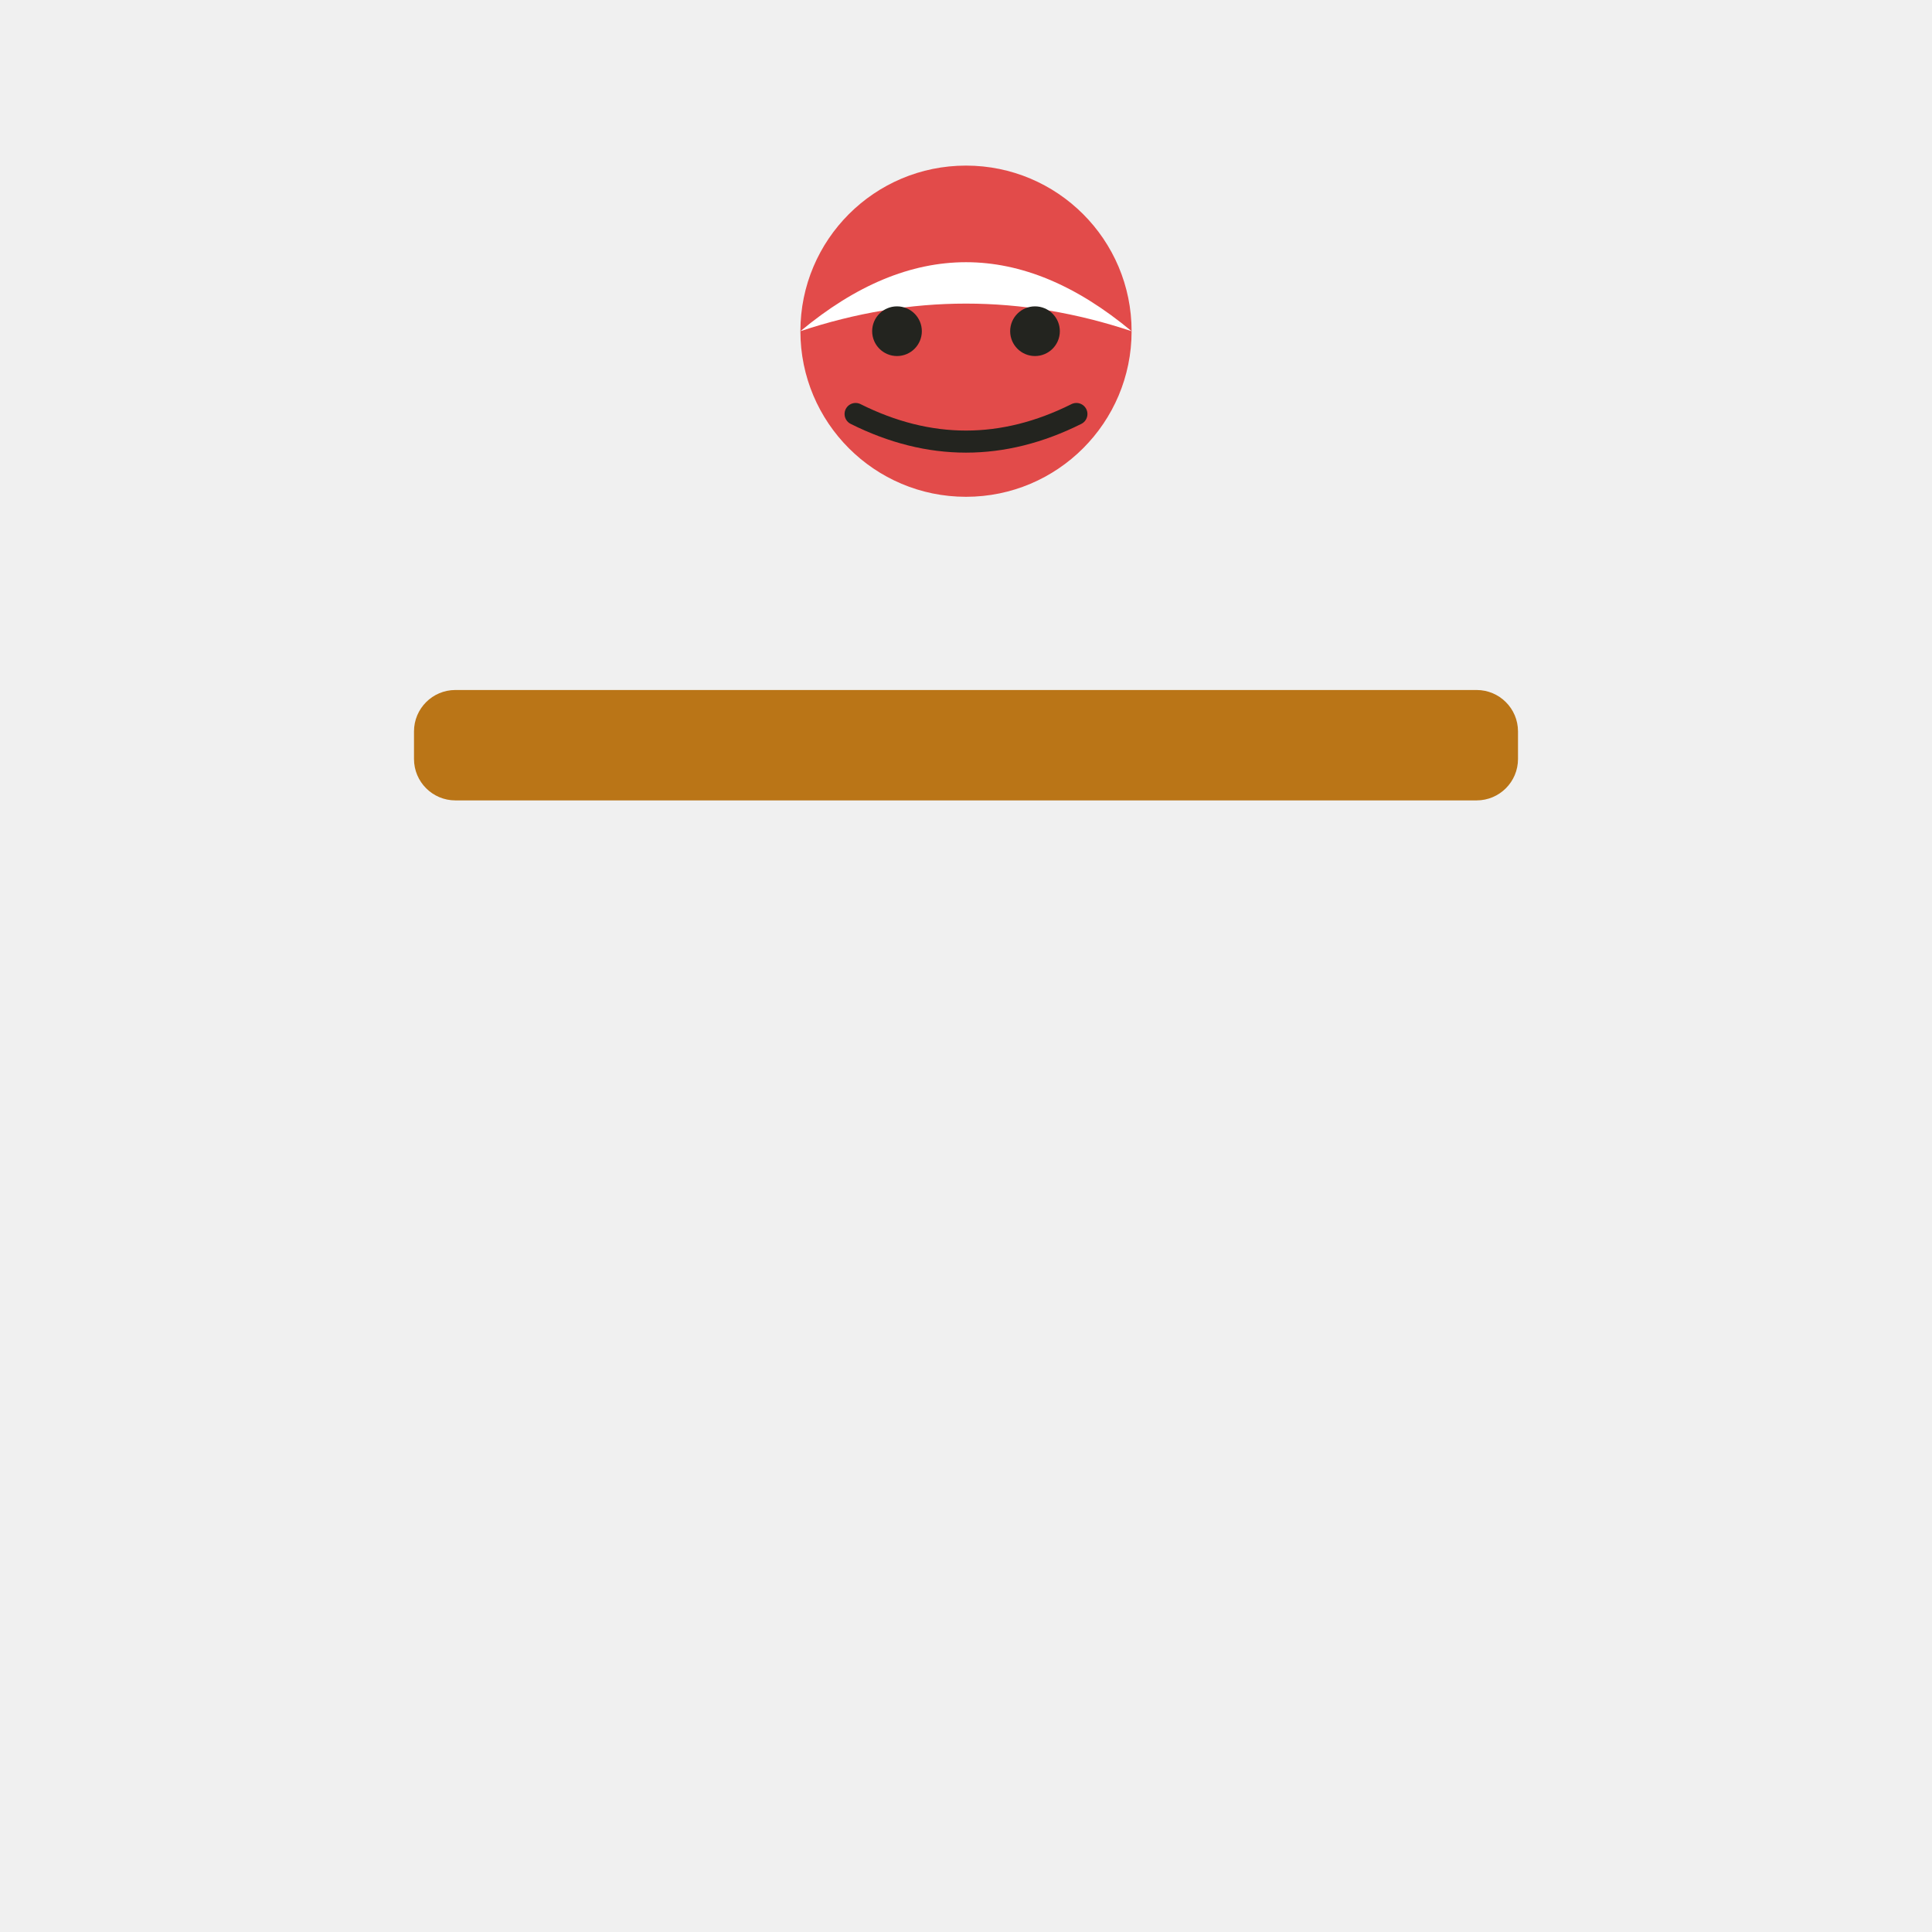
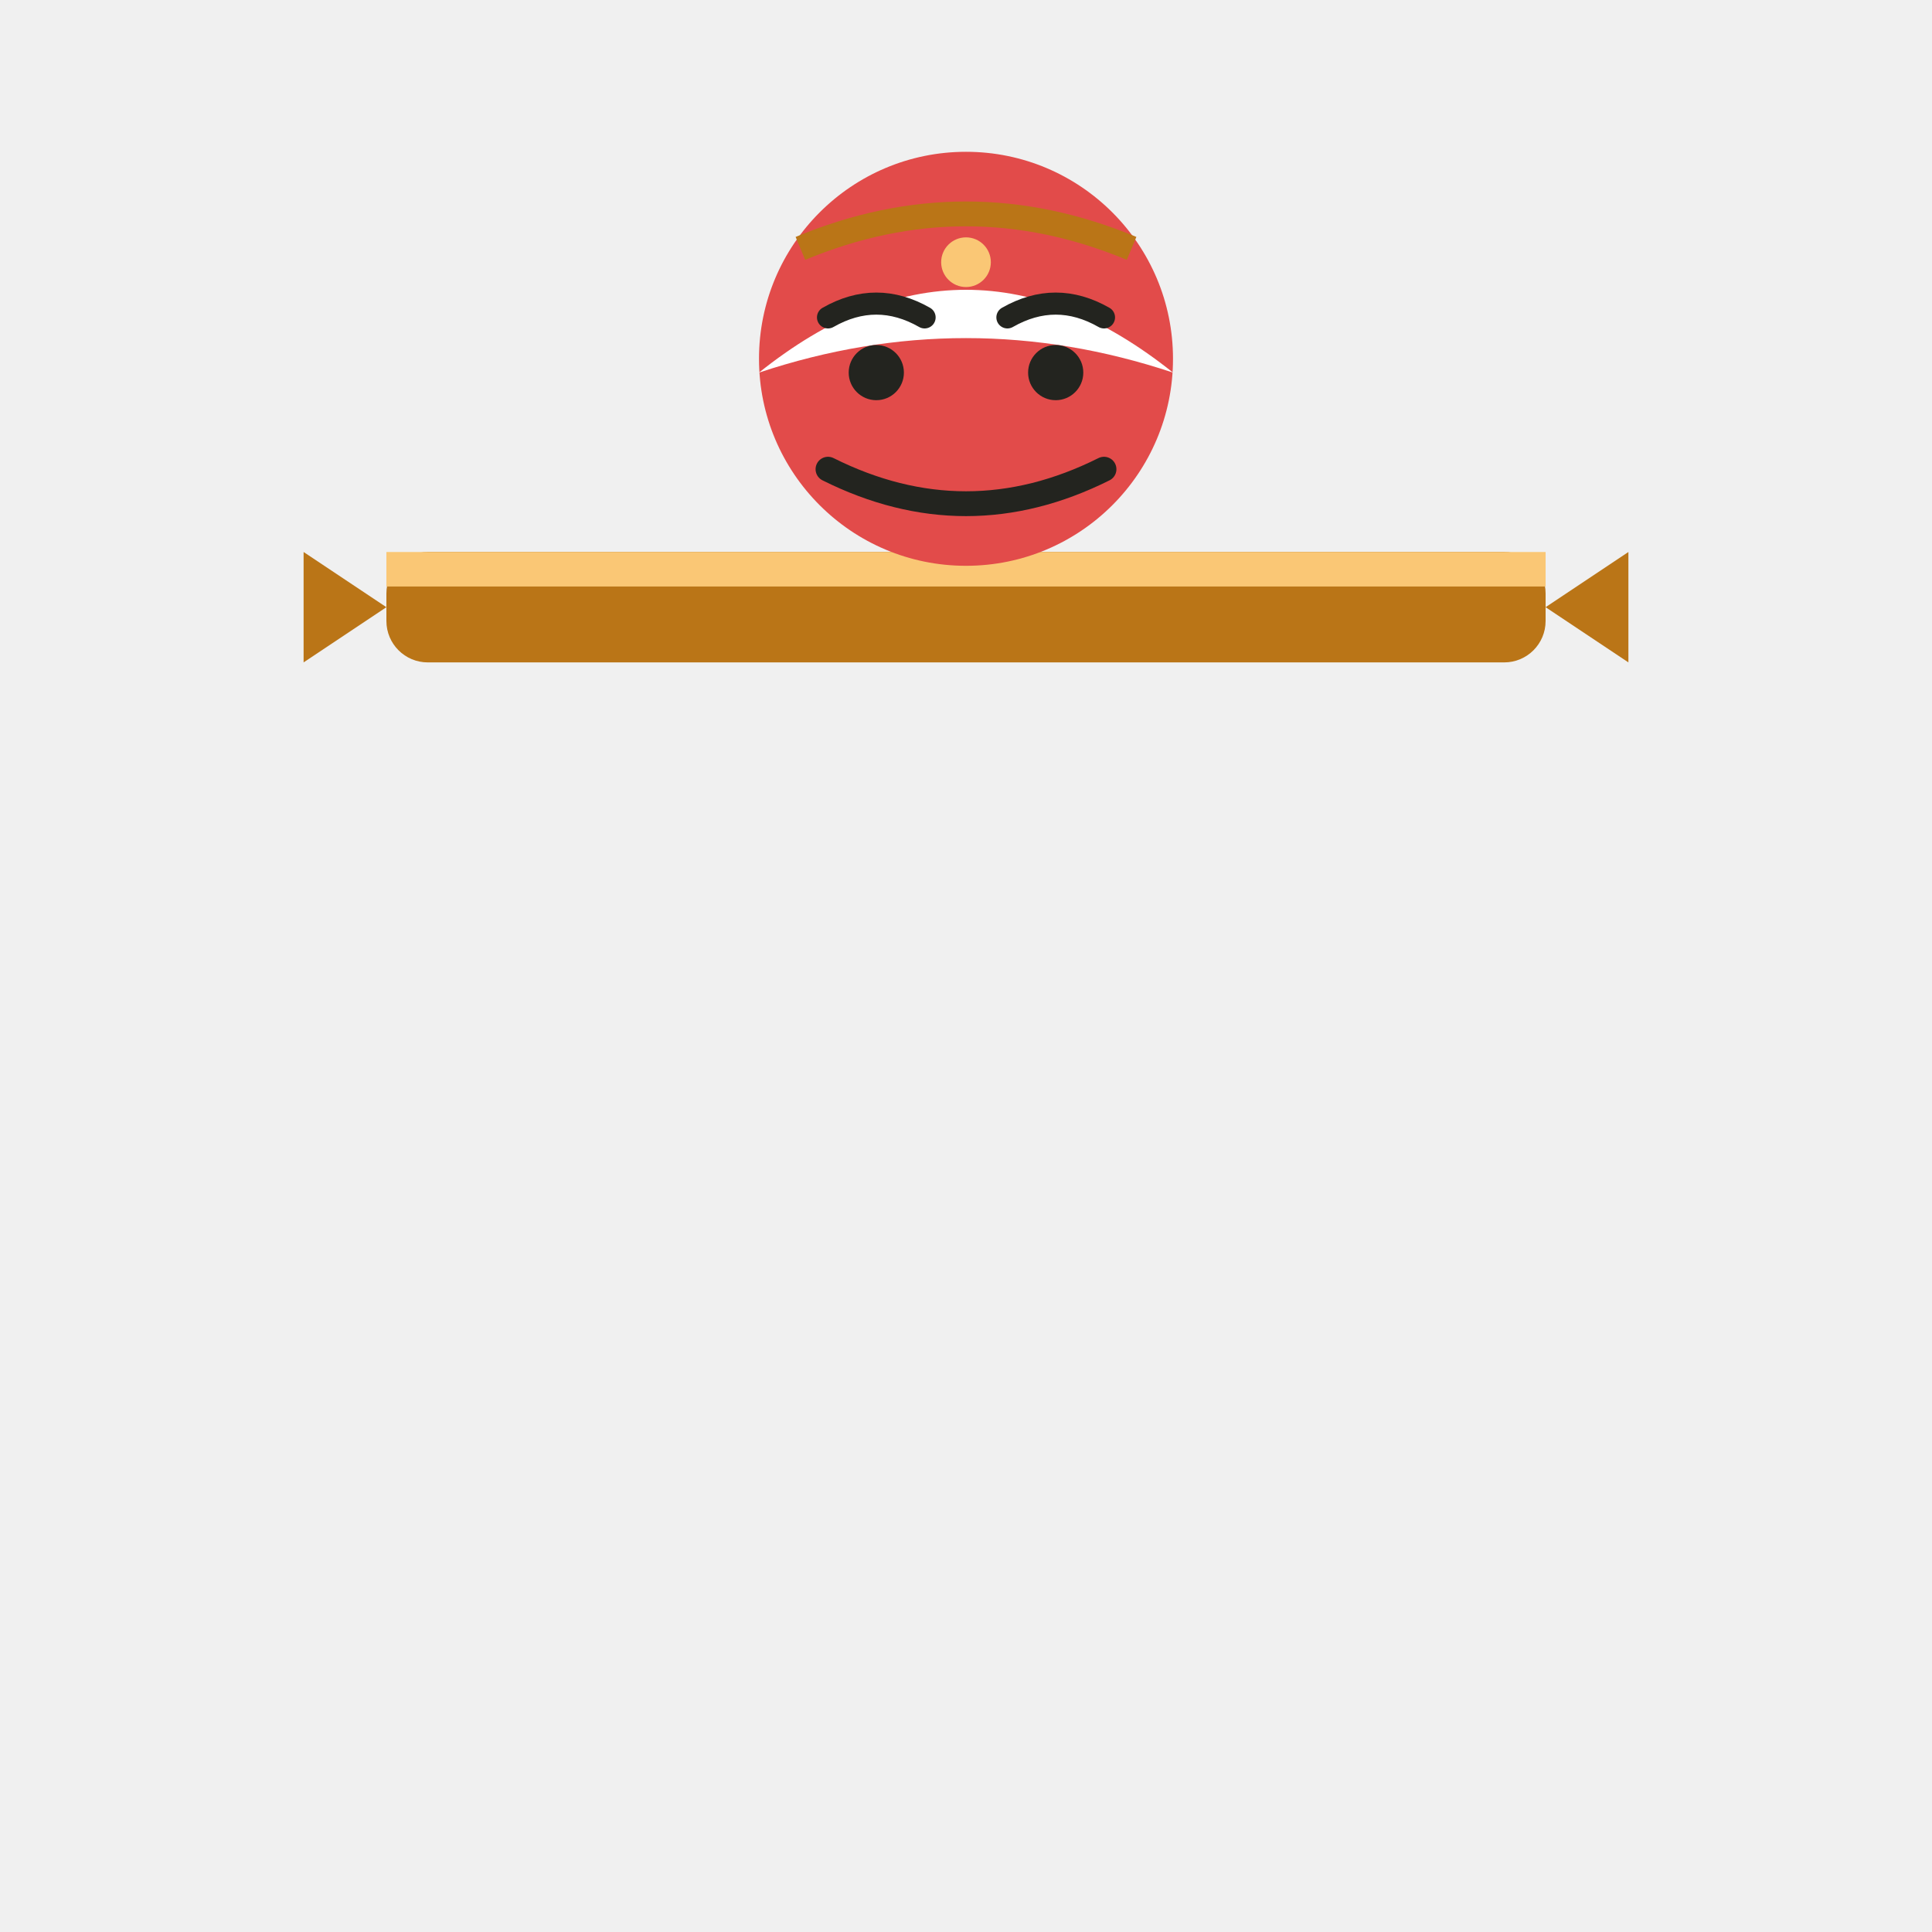
<svg xmlns="http://www.w3.org/2000/svg" viewBox="0 0 140 140" width="140" height="140">
-   <rect x="30" y="50" width="80" height="8" rx="3" fill="#BA7517" />
-   <circle cx="70" cy="24" r="12" fill="#E24B4A" />
-   <path d="M58 24 Q70 14 82 24 Q70 20 58 24 Z" fill="#FFFFFF" />
-   <circle cx="65" cy="24" r="1.8" fill="#23241F" />
-   <circle cx="75" cy="24" r="1.8" fill="#23241F" />
-   <path d="M62 30 Q70 34 78 30" fill="none" stroke="#23241F" stroke-width="1.6" stroke-linecap="round" />
+   <rect x="28" y="40" width="84" height="8" rx="3" fill="#BA7517" />
+   <rect x="28" y="40" width="84" height="2.5" fill="#FAC775" />
+   <path d="M22 40 L28 44 L22 48 Z" fill="#BA7517" />
+   <path d="M118 40 L112 44 L118 48 Z" fill="#BA7517" />
+   <circle cx="70" cy="26" r="15" fill="#E24B4A" />
+   <path d="M55 27 Q70 15 85 27 Q70 22 55 27 Z" fill="#FFFFFF" />
+   <path d="M58 18 Q70 13 82 18" fill="none" stroke="#BA7517" stroke-width="1.8" />
+   <path d="M60 23 Q63.5 21 67 23" fill="none" stroke="#23241F" stroke-width="1.6" stroke-linecap="round" />
+   <path d="M73 23 Q76.5 21 80 23" fill="none" stroke="#23241F" stroke-width="1.6" stroke-linecap="round" />
+   <circle cx="63.5" cy="27" r="2" fill="#23241F" />
+   <circle cx="76.5" cy="27" r="2" fill="#23241F" />
+   <path d="M60 34 Q70 39 80 34" fill="none" stroke="#23241F" stroke-width="1.8" stroke-linecap="round" />
+   <circle cx="70" cy="19" r="1.8" fill="#FAC775" />
</svg>
